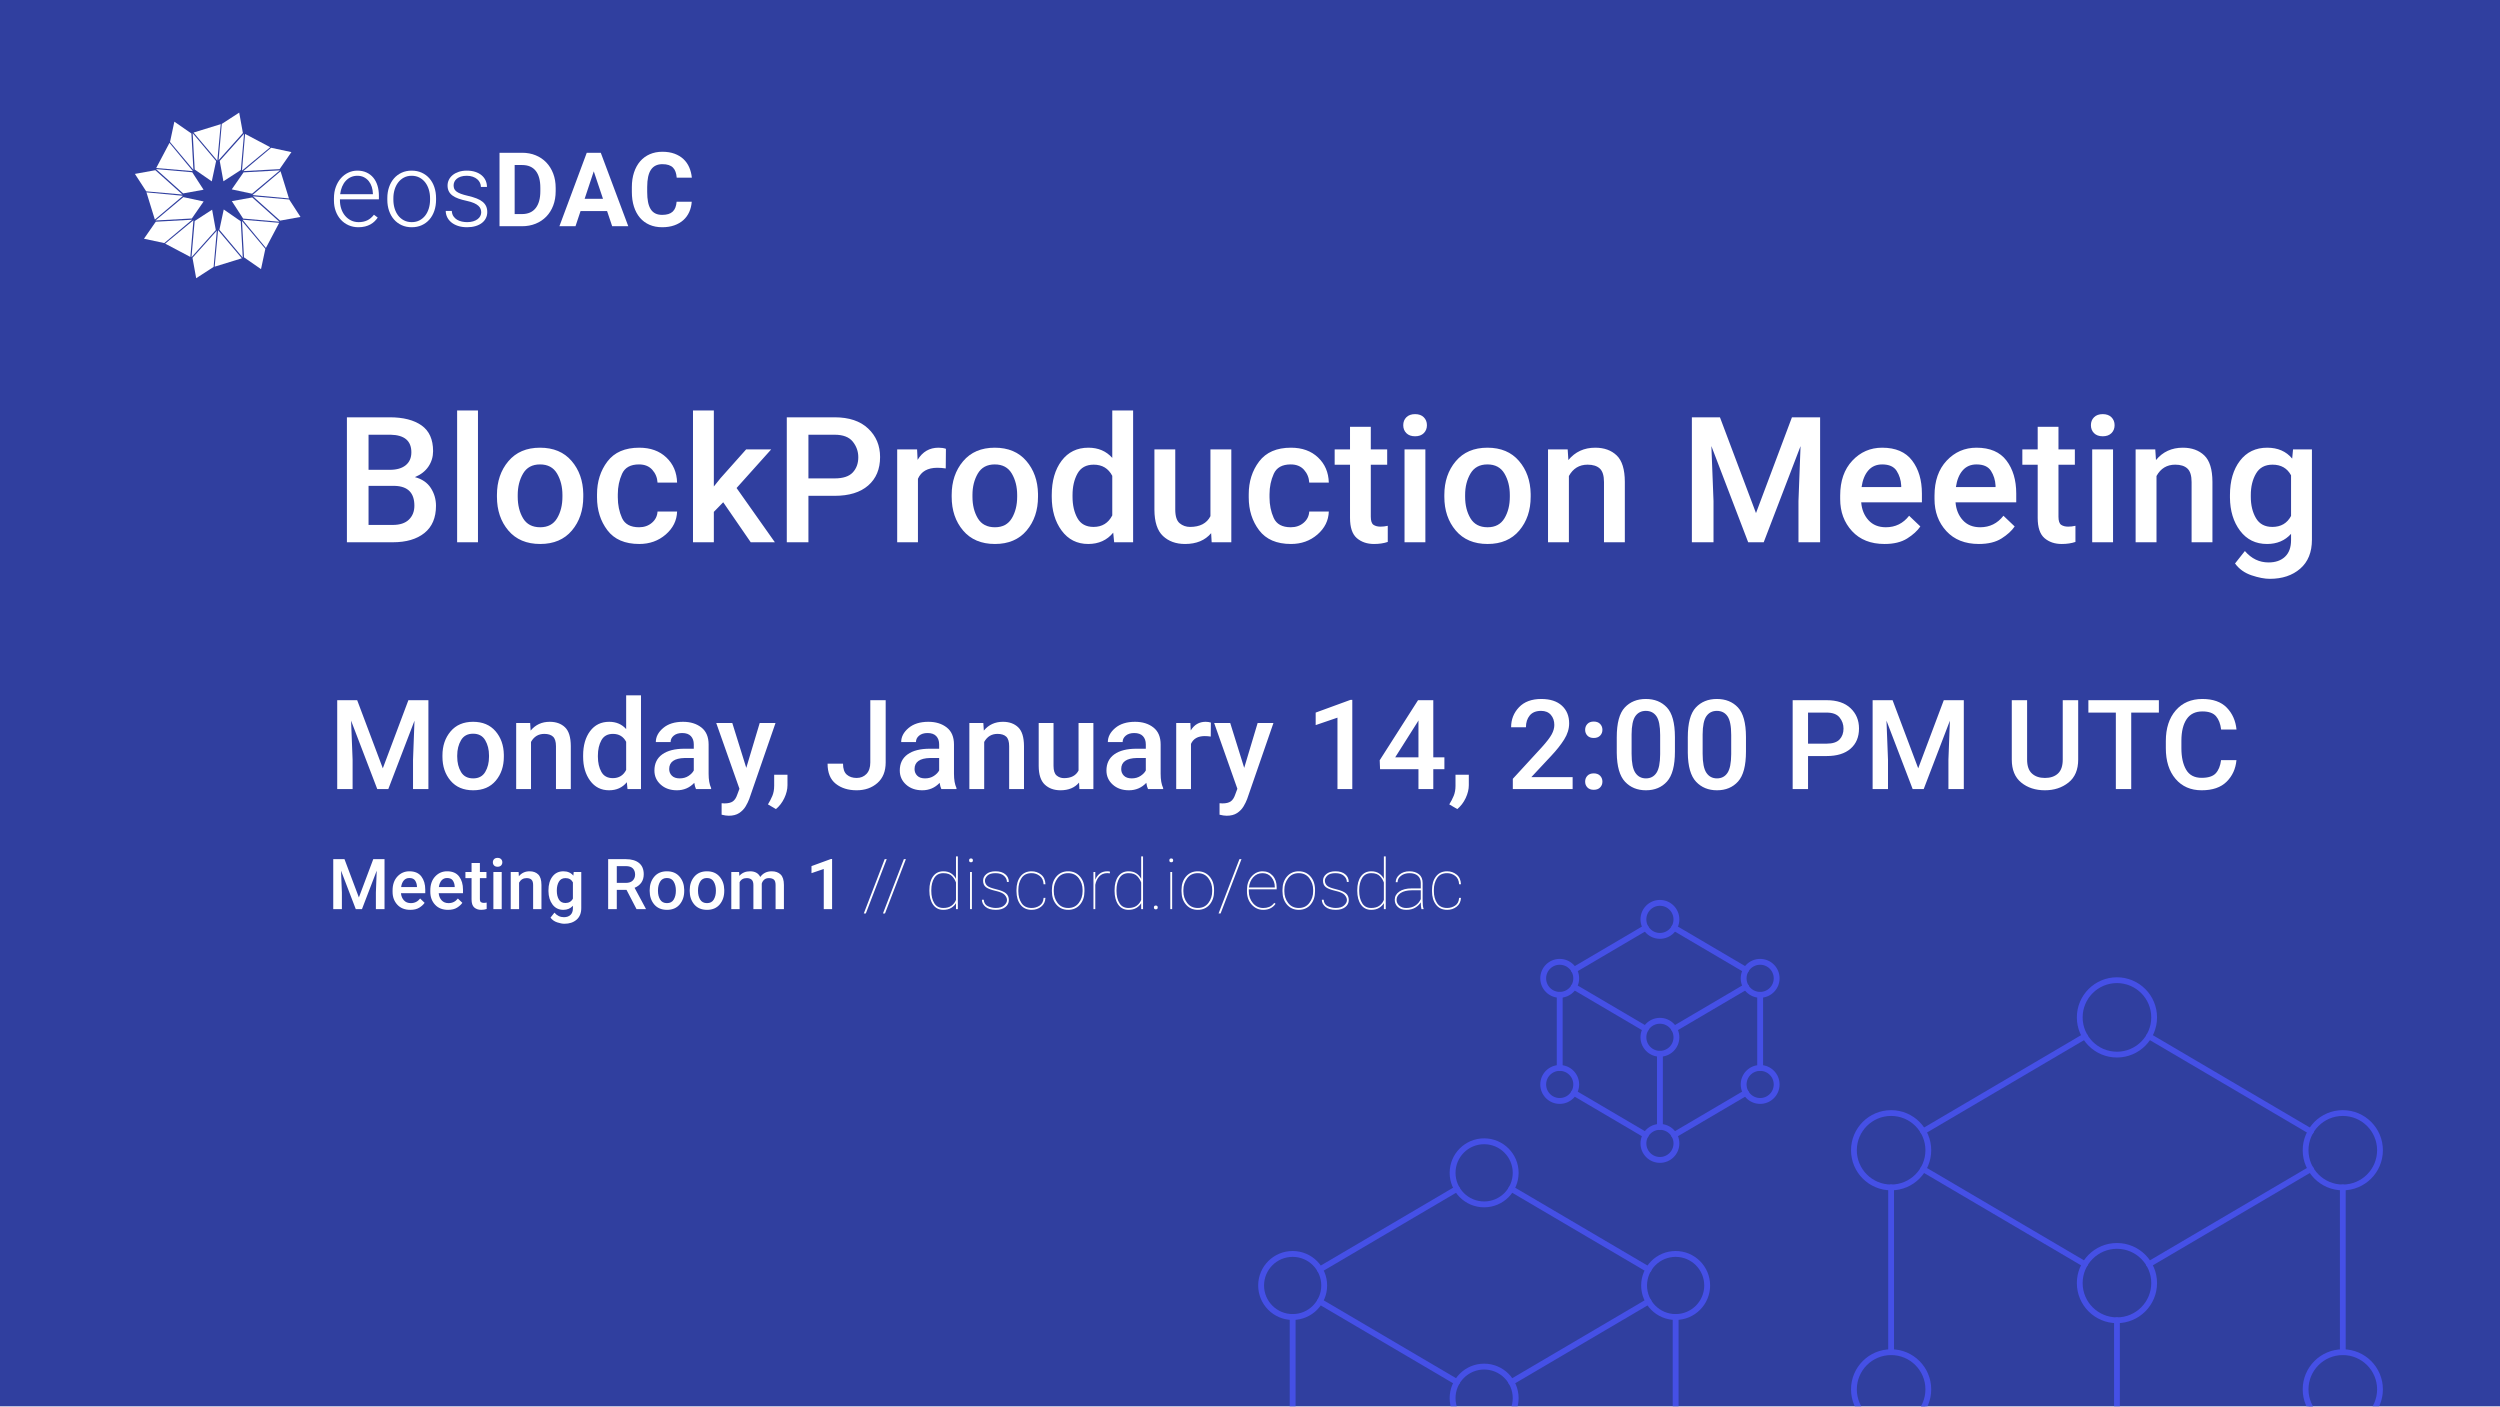
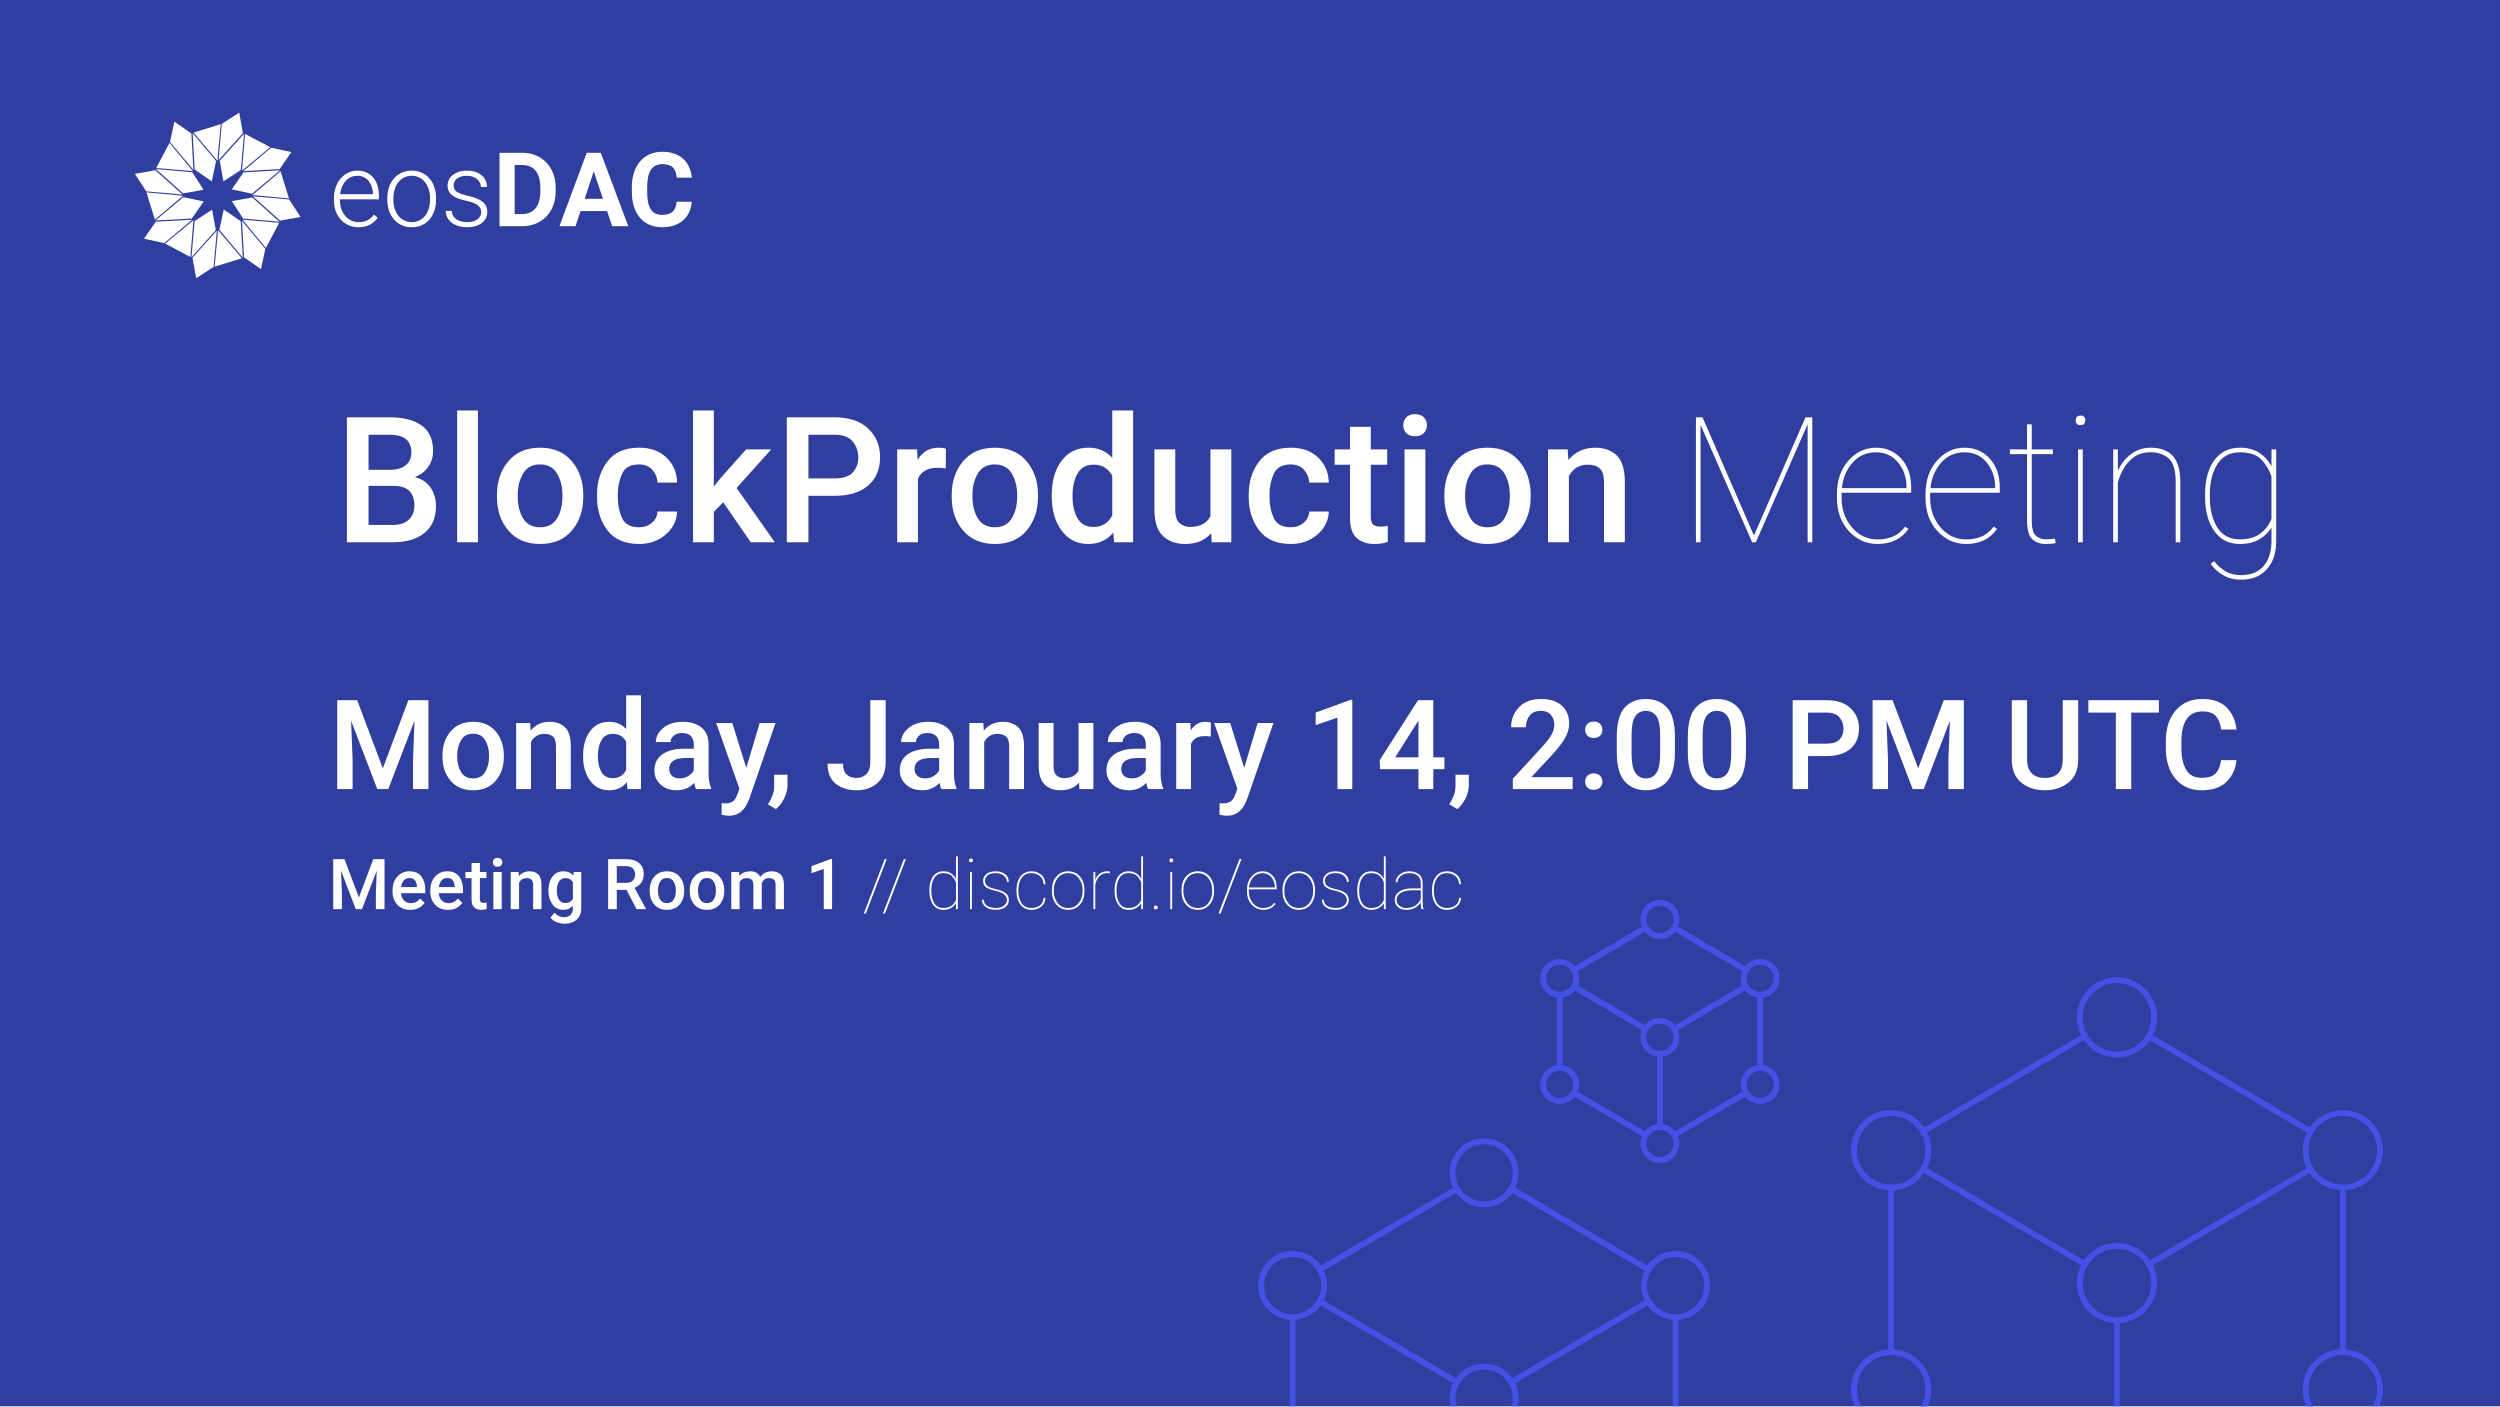
<svg xmlns="http://www.w3.org/2000/svg" width="100%" height="100%" viewBox="0 0 1280 720" version="1.1" xml:space="preserve" style="fill-rule:evenodd;clip-rule:evenodd;stroke-linecap:round;stroke-linejoin:round;stroke-miterlimit:10;">
  <g transform="matrix(1,0,0,1,-1574,0)">
    <g id="block-production-meeting-template" transform="matrix(1,0,0,1,1574,0)">
      <rect x="0" y="0" width="1280" height="720" style="fill:none;" />
      <clipPath id="_clip1">
        <rect x="0" y="0" width="1280" height="720" />
      </clipPath>
      <g clip-path="url(#_clip1)">
        <g transform="matrix(1.04235,0,0,1.033,-54.202,-23.759)">
          <rect x="52" y="23" width="1228" height="697" style="fill:rgb(48,63,159);" />
        </g>
        <g id="Line" transform="matrix(8.23759,0,0,8.23759,900.171,497.743)">
          <g transform="matrix(0.861958,0.506979,0.506979,-0.861958,12.452,24.9628)">
            <path d="M-0.806,-2.959L10.866,-2.959" style="fill:none;stroke:rgb(69,80,230);stroke-width:0.36px;" />
          </g>
          <g transform="matrix(0.861947,0.506998,0.506998,-0.861947,12.4503,10.1024)">
            <path d="M-0.805,-2.956L10.856,-2.956" style="fill:none;stroke:rgb(69,80,230);stroke-width:0.36px;" />
          </g>
          <g transform="matrix(0,-1,-1,-0,22.3018,0.5)">
            <ellipse cx="-2.312" cy="0.001" rx="2.313" ry="2.312" style="fill:none;stroke:rgb(69,80,230);stroke-width:0.36px;" />
          </g>
          <g transform="matrix(0,-1,-1,-0,22.3018,17.0141)">
            <ellipse cx="-2.312" cy="0.001" rx="2.311" ry="2.312" style="fill:none;stroke:rgb(69,80,230);stroke-width:0.36px;" />
          </g>
          <g transform="matrix(0,-1,-1,-0,36.3394,8.7568)">
            <circle cx="-2.312" cy="0.001" r="2.312" style="fill:none;stroke:rgb(69,80,230);stroke-width:0.36px;" />
          </g>
          <g transform="matrix(0,-1,-1,-0,8.2661,8.7568)">
            <circle cx="-2.312" cy="0.001" r="2.312" style="fill:none;stroke:rgb(69,80,230);stroke-width:0.36px;" />
          </g>
          <g transform="matrix(0,-1,-1,-0,36.3384,23.6201)">
            <circle cx="-2.312" cy="0" r="2.312" style="fill:none;stroke:rgb(69,80,230);stroke-width:0.36px;" />
          </g>
          <g transform="matrix(0,-1,-1,-0,8.2651,23.6201)">
            <circle cx="-2.312" cy="0" r="2.312" style="fill:none;stroke:rgb(69,80,230);stroke-width:0.36px;" />
          </g>
          <g transform="matrix(0,1,1,0,27.4218,26.7577)">
            <path d="M-5.12,-5.12L5.12,-5.12" style="fill:none;stroke:rgb(69,80,230);stroke-width:0.36px;" />
          </g>
          <g transform="matrix(0,1,1,0,13.3846,18.5008)">
            <path d="M-5.12,-5.12L5.12,-5.12" style="fill:none;stroke:rgb(69,80,230);stroke-width:0.36px;" />
          </g>
          <g transform="matrix(0.861965,-0.506968,-0.506968,-0.861965,26.4807,35.1636)">
            <path d="M-0.806,2.959L10.868,2.959" style="fill:none;stroke:rgb(69,80,230);stroke-width:0.36px;" />
          </g>
          <g transform="matrix(0,-1,-1,-0,41.4579,18.5006)">
            <path d="M-5.12,5.12L5.12,5.12" style="fill:none;stroke:rgb(69,80,230);stroke-width:0.36px;" />
          </g>
          <g transform="matrix(-0.861965,0.506968,0.506968,0.861965,26.4851,20.2974)">
            <path d="M-10.868,-2.959L0.806,-2.959" style="fill:none;stroke:rgb(69,80,230);stroke-width:0.36px;" />
          </g>
          <g transform="matrix(-0.861936,-0.507016,-0.507016,0.861936,26.4879,1.84322)">
            <path d="M-10.865,2.959L0.806,2.959" style="fill:none;stroke:rgb(69,80,230);stroke-width:0.36px;" />
          </g>
          <g transform="matrix(-0.861947,0.506998,0.506998,0.861947,12.4491,12.0376)">
            <path d="M-10.856,-2.956L0.805,-2.956" style="fill:none;stroke:rgb(69,80,230);stroke-width:0.36px;" />
          </g>
        </g>
        <g id="Line1" transform="matrix(3.65558,0,0,3.65558,768.358,460.442)">
          <g transform="matrix(0.861958,0.506979,0.506979,-0.861958,12.452,24.9628)">
            <path d="M-0.806,-2.959L10.866,-2.959" style="fill:none;stroke:rgb(69,80,230);stroke-width:0.82px;" />
          </g>
          <g transform="matrix(0.861947,0.506998,0.506998,-0.861947,12.4503,10.1024)">
            <path d="M-0.805,-2.956L10.856,-2.956" style="fill:none;stroke:rgb(69,80,230);stroke-width:0.82px;" />
          </g>
          <g transform="matrix(0,-1,-1,-0,22.3018,0.5)">
            <ellipse cx="-2.312" cy="0.001" rx="2.313" ry="2.312" style="fill:none;stroke:rgb(69,80,230);stroke-width:0.82px;" />
          </g>
          <g transform="matrix(0,-1,-1,-0,22.3018,17.0141)">
            <ellipse cx="-2.312" cy="0.001" rx="2.311" ry="2.312" style="fill:none;stroke:rgb(69,80,230);stroke-width:0.82px;" />
          </g>
          <g transform="matrix(0,-1,-1,-0,22.3008,31.8774)">
            <ellipse cx="-2.312" cy="-0.001" rx="2.313" ry="2.312" style="fill:none;stroke:rgb(69,80,230);stroke-width:0.82px;" />
          </g>
          <g transform="matrix(0,-1,-1,-0,36.3394,8.7568)">
            <circle cx="-2.312" cy="0.001" r="2.312" style="fill:none;stroke:rgb(69,80,230);stroke-width:0.82px;" />
          </g>
          <g transform="matrix(0,-1,-1,-0,8.2661,8.7568)">
            <circle cx="-2.312" cy="0.001" r="2.312" style="fill:none;stroke:rgb(69,80,230);stroke-width:0.82px;" />
          </g>
          <g transform="matrix(0,-1,-1,-0,36.3384,23.6201)">
            <circle cx="-2.312" cy="0" r="2.312" style="fill:none;stroke:rgb(69,80,230);stroke-width:0.82px;" />
          </g>
          <g transform="matrix(0,-1,-1,-0,8.2651,23.6201)">
            <circle cx="-2.312" cy="0" r="2.312" style="fill:none;stroke:rgb(69,80,230);stroke-width:0.82px;" />
          </g>
          <g transform="matrix(0,1,1,0,27.4218,26.7577)">
            <path d="M-5.12,-5.12L5.12,-5.12" style="fill:none;stroke:rgb(69,80,230);stroke-width:0.82px;" />
          </g>
          <g transform="matrix(0,1,1,0,13.3846,18.5008)">
            <path d="M-5.12,-5.12L5.12,-5.12" style="fill:none;stroke:rgb(69,80,230);stroke-width:0.82px;" />
          </g>
          <g transform="matrix(0.861965,-0.506968,-0.506968,-0.861965,26.4807,35.1636)">
            <path d="M-0.806,2.959L10.868,2.959" style="fill:none;stroke:rgb(69,80,230);stroke-width:0.82px;" />
          </g>
          <g transform="matrix(0,-1,-1,-0,41.4579,18.5006)">
            <path d="M-5.12,5.12L5.12,5.12" style="fill:none;stroke:rgb(69,80,230);stroke-width:0.82px;" />
          </g>
          <g transform="matrix(-0.861965,0.506968,0.506968,0.861965,26.4851,20.2974)">
            <path d="M-10.868,-2.959L0.806,-2.959" style="fill:none;stroke:rgb(69,80,230);stroke-width:0.82px;" />
          </g>
          <g transform="matrix(-0.861936,-0.507016,-0.507016,0.861936,26.4879,1.84322)">
            <path d="M-10.865,2.959L0.806,2.959" style="fill:none;stroke:rgb(69,80,230);stroke-width:0.82px;" />
          </g>
          <g transform="matrix(-0.861947,0.506998,0.506998,0.861947,12.4491,12.0376)">
            <path d="M-10.856,-2.956L0.805,-2.956" style="fill:none;stroke:rgb(69,80,230);stroke-width:0.82px;" />
          </g>
        </g>
        <g id="Line2" transform="matrix(6.98474,0,0,6.98474,604.112,580.85)">
          <g transform="matrix(0.861947,0.506998,0.506998,-0.861947,12.4503,10.1024)">
            <path d="M-0.805,-2.956L10.856,-2.956" style="fill:none;stroke:rgb(69,80,230);stroke-width:0.43px;" />
          </g>
          <g transform="matrix(0,-1,-1,-0,22.3018,0.5)">
            <ellipse cx="-2.312" cy="0.001" rx="2.313" ry="2.312" style="fill:none;stroke:rgb(69,80,230);stroke-width:0.43px;" />
          </g>
          <g transform="matrix(0,-1,-1,-0,22.3018,17.0141)">
            <ellipse cx="-2.312" cy="0.001" rx="2.311" ry="2.312" style="fill:none;stroke:rgb(69,80,230);stroke-width:0.43px;" />
          </g>
          <g transform="matrix(0,-1,-1,-0,36.3394,8.7568)">
            <circle cx="-2.312" cy="0.001" r="2.312" style="fill:none;stroke:rgb(69,80,230);stroke-width:0.43px;" />
          </g>
          <g transform="matrix(0,-1,-1,-0,8.2661,8.7568)">
            <circle cx="-2.312" cy="0.001" r="2.312" style="fill:none;stroke:rgb(69,80,230);stroke-width:0.43px;" />
          </g>
          <g transform="matrix(0,1,1,0,13.3846,18.5008)">
            <path d="M-5.12,-5.12L5.12,-5.12" style="fill:none;stroke:rgb(69,80,230);stroke-width:0.43px;" />
          </g>
          <g transform="matrix(0,-1,-1,-0,41.4579,18.5006)">
            <path d="M-5.12,5.12L5.12,5.12" style="fill:none;stroke:rgb(69,80,230);stroke-width:0.43px;" />
          </g>
          <g transform="matrix(-0.861965,0.506968,0.506968,0.861965,26.4851,20.2974)">
            <path d="M-10.868,-2.959L0.806,-2.959" style="fill:none;stroke:rgb(69,80,230);stroke-width:0.43px;" />
          </g>
          <g transform="matrix(-0.861936,-0.507016,-0.507016,0.861936,26.4879,1.84322)">
            <path d="M-10.865,2.959L0.806,2.959" style="fill:none;stroke:rgb(69,80,230);stroke-width:0.43px;" />
          </g>
          <g transform="matrix(-0.861947,0.506998,0.506998,0.861947,12.4491,12.0376)">
            <path d="M-10.856,-2.956L0.805,-2.956" style="fill:none;stroke:rgb(69,80,230);stroke-width:0.43px;" />
          </g>
        </g>
        <g transform="matrix(1.30116,0,0,1.30116,-18.1992,-8.01261)">
          <g id="Shape_2_copy_9" transform="matrix(0.456422,0,0,0.456422,65.6693,49.164)">
            <path d="M92.991,2.868L77.966,12.613L75.218,43.874L96.168,20.46L92.991,2.868Z" style="fill:white;" />
          </g>
          <g id="Shape_2" transform="matrix(0.456422,0,0,0.456422,65.6693,49.164)">
            <path d="M52.881,20.611L54.627,51.952L69.341,62.135L73.082,44.636L52.881,20.611Z" style="fill:white;" />
          </g>
          <g id="Shape_2_copy" transform="matrix(0.456422,0,0,0.456422,65.6693,49.164)">
            <path d="M76.199,44.478L79.378,62.071L94.403,52.325L97.15,21.065L76.199,44.478Z" style="fill:white;" />
          </g>
          <g id="Shape_2_copy_2" transform="matrix(0.456422,0,0,0.456422,65.6693,49.164)">
            <path d="M96.74,54.377L86.564,69.044L104.062,72.78L128.077,52.647L96.74,54.377Z" style="fill:white;" />
          </g>
          <g id="Shape_2_copy_3" transform="matrix(0.456422,0,0,0.456422,65.6693,49.164)">
            <path d="M104.229,75.995L86.639,79.177L96.38,94.21L127.638,96.954L104.229,75.995Z" style="fill:white;" />
          </g>
          <g id="Shape_2_copy_4" transform="matrix(0.456422,0,0,0.456422,65.6693,49.164)">
            <path d="M94.327,96.547L79.66,86.372L75.92,103.869L96.055,127.882L94.327,96.547Z" style="fill:white;" />
          </g>
          <g id="Shape_2_copy_5" transform="matrix(0.456422,0,0,0.456422,65.6693,49.164)">
            <path d="M69.637,86.551L54.601,96.292L51.858,127.552L72.819,104.143L69.637,86.551Z" style="fill:white;" />
          </g>
          <g id="Shape_2_copy_6" transform="matrix(0.456422,0,0,0.456422,65.6693,49.164)">
            <path d="M44.832,75.723L20.822,95.856L52.156,94.134L62.329,79.463L44.832,75.723Z" style="fill:white;" />
          </g>
          <g id="Shape_2_copy_7" transform="matrix(0.456422,0,0,0.456422,65.6693,49.164)">
            <path d="M52.519,54.298L21.26,51.555L44.668,72.522L62.26,69.337L52.519,54.298Z" style="fill:white;" />
          </g>
          <g id="Shape_2_copy_15" transform="matrix(0.456422,0,0,0.456422,65.6693,49.164)">
            <path d="M20.661,52.519L3.071,55.701L12.813,70.74L44.068,73.486L20.661,52.519Z" style="fill:white;" />
          </g>
          <g id="Shape_2_copy_8" transform="matrix(0.456422,0,0,0.456422,65.6693,49.164)">
            <path d="M51.769,20.859L37.083,10.666L33.349,28.181L53.512,52.229L51.769,20.859Z" style="fill:white;" />
          </g>
          <g id="Shape_2_copy_10" transform="matrix(0.456422,0,0,0.456422,65.6693,49.164)">
            <path d="M120.508,33.174L96.492,53.306L127.831,51.58L138.008,36.912L120.508,33.174Z" style="fill:white;" />
          </g>
          <g id="Shape_2_copy_11" transform="matrix(0.456422,0,0,0.456422,65.6693,49.164)">
            <path d="M136.084,77.766L104.828,75.02L128.235,95.985L145.827,92.803L136.084,77.766Z" style="fill:white;" />
          </g>
          <g id="Shape_2_copy_12" transform="matrix(0.456422,0,0,0.456422,65.6693,49.164)">
            <path d="M95.395,96.297L97.121,127.632L111.792,137.807L115.529,120.31L95.395,96.297Z" style="fill:white;" />
          </g>
          <g id="Shape_2_copy_13" transform="matrix(0.456422,0,0,0.456422,65.6693,49.164)">
            <path d="M52.715,128.042L55.898,145.635L70.935,135.892L73.68,104.631L52.715,128.042Z" style="fill:white;" />
          </g>
          <g id="Shape_2_copy_14" transform="matrix(0.456422,0,0,0.456422,65.6693,49.164)">
            <path d="M21.067,96.926L10.892,111.597L28.393,115.338L52.405,95.203L21.067,96.926Z" style="fill:white;" />
          </g>
          <g id="Shape_2_copy_16" transform="matrix(0.456422,0,0,0.456422,65.6693,49.164)">
            <path d="M29.161,115.82L50.875,127.297L53.511,95.657L29.161,115.82Z" style="fill:white;" />
          </g>
          <g id="Shape_2_copy_17" transform="matrix(0.456422,0,0,0.456422,65.6693,49.164)">
            <path d="M13.034,71.622L20.272,95.091L44.509,74.583L13.034,71.622Z" style="fill:white;" />
          </g>
          <g id="Shape_2_copy_18" transform="matrix(0.456422,0,0,0.456422,65.6693,49.164)">
            <path d="M32.883,28.959L21.442,50.639L53.057,53.311L32.883,28.959Z" style="fill:white;" />
          </g>
          <g id="Shape_2_copy_19" transform="matrix(0.456422,0,0,0.456422,65.6693,49.164)">
            <path d="M53.638,20.054L74.121,44.316L77.065,12.82L53.638,20.054Z" style="fill:white;" />
          </g>
          <g id="Shape_2_copy_20" transform="matrix(0.456422,0,0,0.456422,65.6693,49.164)">
            <path d="M98.07,21.242L95.398,52.87L119.743,32.687L98.07,21.242Z" style="fill:white;" />
          </g>
          <g id="Shape_2_copy_21" transform="matrix(0.456422,0,0,0.456422,65.6693,49.164)">
            <path d="M128.651,53.444L104.39,73.926L135.884,76.867L128.651,53.444Z" style="fill:white;" />
          </g>
          <g id="Shape_2_copy_22" transform="matrix(0.456422,0,0,0.456422,65.6693,49.164)">
            <path d="M95.832,95.207L116.014,119.55L127.465,97.875L95.832,95.207Z" style="fill:white;" />
          </g>
          <g id="Shape_2_copy_23" transform="matrix(0.456422,0,0,0.456422,65.6693,49.164)">
            <path d="M74.778,104.193L71.837,135.685L95.264,128.454L74.778,104.193Z" style="fill:white;" />
          </g>
          <g transform="matrix(0.456422,0,0,0.456422,65.6693,49.164)">
            <path d="M195.766,101.681C192.692,101.681 189.865,101.108 187.284,99.963C184.704,98.818 182.478,97.223 180.608,95.178C178.738,93.134 177.28,90.706 176.237,87.893C175.193,85.08 174.671,81.992 174.671,78.629L174.671,76.758C174.671,73.134 175.214,69.85 176.302,66.907C177.389,63.964 178.861,61.456 180.717,59.382C182.572,57.309 184.711,55.707 187.132,54.576C189.553,53.445 192.112,52.88 194.809,52.88C197.795,52.88 200.449,53.416 202.768,54.489C205.088,55.562 207.038,57.055 208.618,58.969C210.199,60.883 211.395,63.159 212.207,65.798C213.019,68.436 213.425,71.322 213.425,74.453L213.425,77.628L179.847,77.628L179.847,78.629C179.847,81.209 180.238,83.638 181.021,85.914C181.804,88.19 182.906,90.169 184.327,91.851C185.747,93.533 187.444,94.86 189.415,95.831C191.387,96.802 193.576,97.288 195.983,97.288C198.767,97.288 201.224,96.781 203.356,95.766C205.487,94.751 207.422,93.127 209.162,90.894L212.424,93.373C211.641,94.504 210.735,95.577 209.706,96.592C208.676,97.607 207.48,98.491 206.118,99.245C204.755,99.999 203.218,100.594 201.507,101.029C199.796,101.463 197.882,101.681 195.766,101.681ZM194.809,57.316C192.837,57.316 191.01,57.693 189.329,58.447C187.647,59.201 186.161,60.274 184.87,61.666C183.58,63.058 182.522,64.732 181.695,66.689C180.869,68.647 180.311,70.814 180.021,73.192L208.249,73.192L208.249,72.626C208.191,70.655 207.872,68.748 207.292,66.907C206.712,65.066 205.864,63.435 204.747,62.014C203.631,60.593 202.246,59.455 200.594,58.599C198.941,57.744 197.013,57.316 194.809,57.316Z" style="fill:white;fill-rule:nonzero;" />
          </g>
          <g transform="matrix(0.456422,0,0,0.456422,65.6693,49.164)">
            <path d="M220.688,76.584C220.688,73.163 221.188,70.002 222.189,67.103C223.189,64.203 224.603,61.702 226.43,59.6C228.256,57.497 230.46,55.852 233.041,54.663C235.621,53.474 238.492,52.88 241.653,52.88C244.871,52.88 247.778,53.474 250.373,54.663C252.969,55.852 255.18,57.497 257.006,59.6C258.833,61.702 260.24,64.203 261.225,67.103C262.211,70.002 262.704,73.163 262.704,76.584L262.704,78.02C262.704,81.441 262.211,84.602 261.225,87.502C260.24,90.401 258.833,92.902 257.006,95.005C255.18,97.107 252.976,98.745 250.395,99.919C247.815,101.094 244.929,101.681 241.74,101.681C238.55,101.681 235.665,101.094 233.084,99.919C230.504,98.745 228.293,97.107 226.451,95.005C224.61,92.902 223.189,90.401 222.189,87.502C221.188,84.602 220.688,81.441 220.688,78.02L220.688,76.584ZM225.908,78.02C225.908,80.6 226.256,83.058 226.952,85.392C227.647,87.726 228.662,89.771 229.996,91.525C231.33,93.279 232.983,94.678 234.955,95.722C236.926,96.766 239.188,97.288 241.74,97.288C244.291,97.288 246.546,96.766 248.503,95.722C250.46,94.678 252.106,93.279 253.44,91.525C254.774,89.771 255.789,87.726 256.484,85.392C257.18,83.058 257.528,80.6 257.528,78.02L257.528,76.584C257.528,74.062 257.18,71.633 256.484,69.299C255.789,66.965 254.774,64.913 253.44,63.145C252.106,61.376 250.446,59.962 248.46,58.904C246.473,57.845 244.204,57.316 241.653,57.316C239.13,57.316 236.89,57.845 234.933,58.904C232.976,59.962 231.33,61.376 229.996,63.145C228.662,64.913 227.647,66.965 226.952,69.299C226.256,71.633 225.908,74.062 225.908,76.584L225.908,78.02Z" style="fill:white;fill-rule:nonzero;" />
          </g>
          <g transform="matrix(0.456422,0,0,0.456422,65.6693,49.164)">
            <path d="M301.632,88.85C301.632,87.893 301.465,86.936 301.132,85.979C300.798,85.022 300.175,84.116 299.262,83.261C298.348,82.406 297.072,81.608 295.434,80.869C293.796,80.129 291.672,79.484 289.062,78.933C286.452,78.382 284.125,77.744 282.081,77.019C280.037,76.294 278.312,75.417 276.905,74.388C275.499,73.359 274.433,72.133 273.708,70.713C272.984,69.292 272.621,67.625 272.621,65.711C272.621,63.971 273.005,62.318 273.774,60.752C274.542,59.187 275.644,57.824 277.079,56.664C278.515,55.504 280.254,54.583 282.299,53.902C284.343,53.22 286.641,52.88 289.193,52.88C291.918,52.88 294.361,53.235 296.521,53.945C298.682,54.656 300.509,55.642 302.002,56.903C303.495,58.164 304.633,59.65 305.416,61.361C306.199,63.072 306.591,64.928 306.591,66.929L301.371,66.929C301.371,65.711 301.103,64.522 300.566,63.362C300.03,62.202 299.247,61.18 298.218,60.296C297.188,59.411 295.913,58.694 294.39,58.143C292.868,57.592 291.135,57.316 289.193,57.316C287.163,57.316 285.43,57.563 283.995,58.056C282.56,58.549 281.385,59.187 280.472,59.969C279.558,60.752 278.892,61.629 278.471,62.601C278.051,63.572 277.84,64.551 277.84,65.537C277.84,66.581 278,67.53 278.319,68.386C278.638,69.241 279.254,70.038 280.167,70.778C281.081,71.517 282.357,72.199 283.995,72.822C285.633,73.446 287.772,74.062 290.41,74.671C293.252,75.338 295.702,76.077 297.761,76.889C299.82,77.701 301.523,78.665 302.872,79.781C304.22,80.898 305.22,82.174 305.873,83.609C306.525,85.044 306.851,86.704 306.851,88.589C306.851,90.532 306.446,92.308 305.634,93.917C304.822,95.526 303.662,96.904 302.154,98.049C300.646,99.195 298.819,100.086 296.674,100.724C294.528,101.362 292.136,101.681 289.497,101.681C286.51,101.681 283.872,101.297 281.581,100.528C279.29,99.76 277.362,98.723 275.796,97.418C274.23,96.114 273.049,94.613 272.251,92.917C271.454,91.22 271.055,89.459 271.055,87.632L276.275,87.632C276.391,89.488 276.869,91.032 277.71,92.264C278.551,93.497 279.595,94.483 280.842,95.222C282.088,95.961 283.473,96.491 284.995,96.81C286.518,97.129 288.018,97.288 289.497,97.288C291.469,97.288 293.209,97.056 294.716,96.592C296.224,96.128 297.493,95.505 298.522,94.722C299.552,93.939 300.327,93.04 300.849,92.025C301.371,91.01 301.632,89.952 301.632,88.85Z" style="fill:white;fill-rule:nonzero;" />
          </g>
          <g transform="matrix(0.456422,0,0,0.456422,65.6693,49.164)">
            <path d="M317.421,100.811L317.421,37.483L336.906,37.483C341.169,37.483 345.076,38.215 348.628,39.679C352.18,41.143 355.225,43.202 357.762,45.855C360.299,48.509 362.278,51.691 363.699,55.402C365.12,59.114 365.83,63.232 365.83,67.755L365.83,70.626C365.83,75.149 365.127,79.259 363.721,82.956C362.315,86.654 360.328,89.829 357.762,92.482C355.196,95.135 352.13,97.187 348.563,98.636C344.996,100.086 341.067,100.811 336.776,100.811L317.421,100.811ZM330.469,48.052L330.469,90.329L336.776,90.329C341.937,90.329 345.866,88.625 348.563,85.218C351.26,81.811 352.608,76.947 352.608,70.626L352.608,67.668C352.608,61.231 351.274,56.352 348.607,53.032C345.939,49.712 342.039,48.052 336.906,48.052L330.469,48.052Z" style="fill:white;fill-rule:nonzero;" />
          </g>
          <g transform="matrix(0.456422,0,0,0.456422,65.6693,49.164)">
            <path d="M410.152,87.763L387.273,87.763L382.924,100.811L369.049,100.811L392.623,37.483L404.715,37.483L428.42,100.811L414.545,100.811L410.152,87.763ZM390.796,77.193L406.629,77.193L398.669,53.489L390.796,77.193Z" style="fill:white;fill-rule:nonzero;" />
          </g>
          <g transform="matrix(0.456422,0,0,0.456422,65.6693,49.164)">
            <path d="M483.136,79.716C482.904,82.935 482.179,85.892 480.961,88.589C479.743,91.286 478.062,93.598 475.916,95.526C473.77,97.455 471.168,98.963 468.109,100.05C465.049,101.137 461.563,101.681 457.648,101.681C453.589,101.681 449.942,100.978 446.709,99.571C443.476,98.165 440.736,96.143 438.489,93.504C436.241,90.865 434.516,87.668 433.313,83.913C432.109,80.158 431.508,75.947 431.508,71.278L431.508,67.103C431.508,62.434 432.131,58.215 433.378,54.446C434.625,50.676 436.386,47.472 438.663,44.833C440.939,42.195 443.701,40.165 446.948,38.744C450.196,37.323 453.82,36.613 457.822,36.613C461.766,36.613 465.252,37.171 468.283,38.287C471.313,39.404 473.886,40.955 476.003,42.941C478.12,44.927 479.772,47.291 480.961,50.031C482.15,52.771 482.904,55.75 483.223,58.969L470.175,58.969C470.03,57.084 469.703,55.417 469.196,53.967C468.688,52.517 467.956,51.299 466.999,50.314C466.043,49.328 464.81,48.581 463.302,48.074C461.795,47.566 459.968,47.312 457.822,47.312C453.415,47.312 450.131,48.915 447.97,52.119C445.81,55.323 444.73,60.288 444.73,67.016L444.73,71.278C444.73,74.555 444.969,77.425 445.448,79.89C445.926,82.355 446.68,84.414 447.709,86.066C448.739,87.719 450.073,88.959 451.711,89.785C453.349,90.612 455.328,91.025 457.648,91.025C459.707,91.025 461.483,90.793 462.976,90.329C464.469,89.865 465.716,89.162 466.717,88.219C467.717,87.277 468.493,86.095 469.044,84.674C469.595,83.254 469.943,81.601 470.088,79.716L483.136,79.716Z" style="fill:white;fill-rule:nonzero;" />
          </g>
        </g>
        <g transform="matrix(1,0,0,1,116.071,80.1426)">
-           <text x="55px" y="197.5px" style="font-family:'Roboto-Medium', 'Roboto';font-weight:500;font-size:90px;fill:white;">BlockPr<tspan x="367.671px " y="197.5px ">o</tspan>duction Meeting</text>
+           <text x="55px" y="197.5px" style="font-family:'Roboto-Medium', 'Roboto';font-weight:500;font-size:90px;fill:white;">BlockPr<tspan x="367.671px " y="197.5px ">o</tspan>duction</text>
+           <text x="743.447px" y="197.5px" style="font-family:'Roboto-Thin', 'Roboto';font-weight:250;font-size:90px;fill:white;">Meeting</text>
        </g>
        <g transform="matrix(1,0,0,1,104,75)">
          <text x="64px" y="329px" style="font-family:'Roboto-Medium', 'Roboto';font-weight:500;font-size:64px;fill:white;">Monda<tspan x="262.344px 288.281px " y="329px 329px ">y,</tspan> Januar<tspan x="517.281px " y="329px ">y</tspan> 14, 2:00 PM UT<tspan x="1001.72px " y="329px ">C</tspan>
          </text>
        </g>
        <g transform="matrix(1,0,0,1,-41,-53.3758)">
          <text x="209px" y="518.857px" style="font-family:'Roboto-Medium', 'Roboto';font-weight:500;font-size:36px;fill:white;">Meeting Room 1</text>
          <text x="482.533px" y="518.857px" style="font-family:'Roboto-Thin', 'Roboto';font-weight:250;font-size:36px;fill:white;">/<tspan x="492.342px " y="518.857px ">/</tspan> discor<tspan x="609.518px " y="518.857px ">d</tspan>.io/eosdac</text>
        </g>
        <g id="Line3">
                </g>
      </g>
    </g>
  </g>
</svg>
